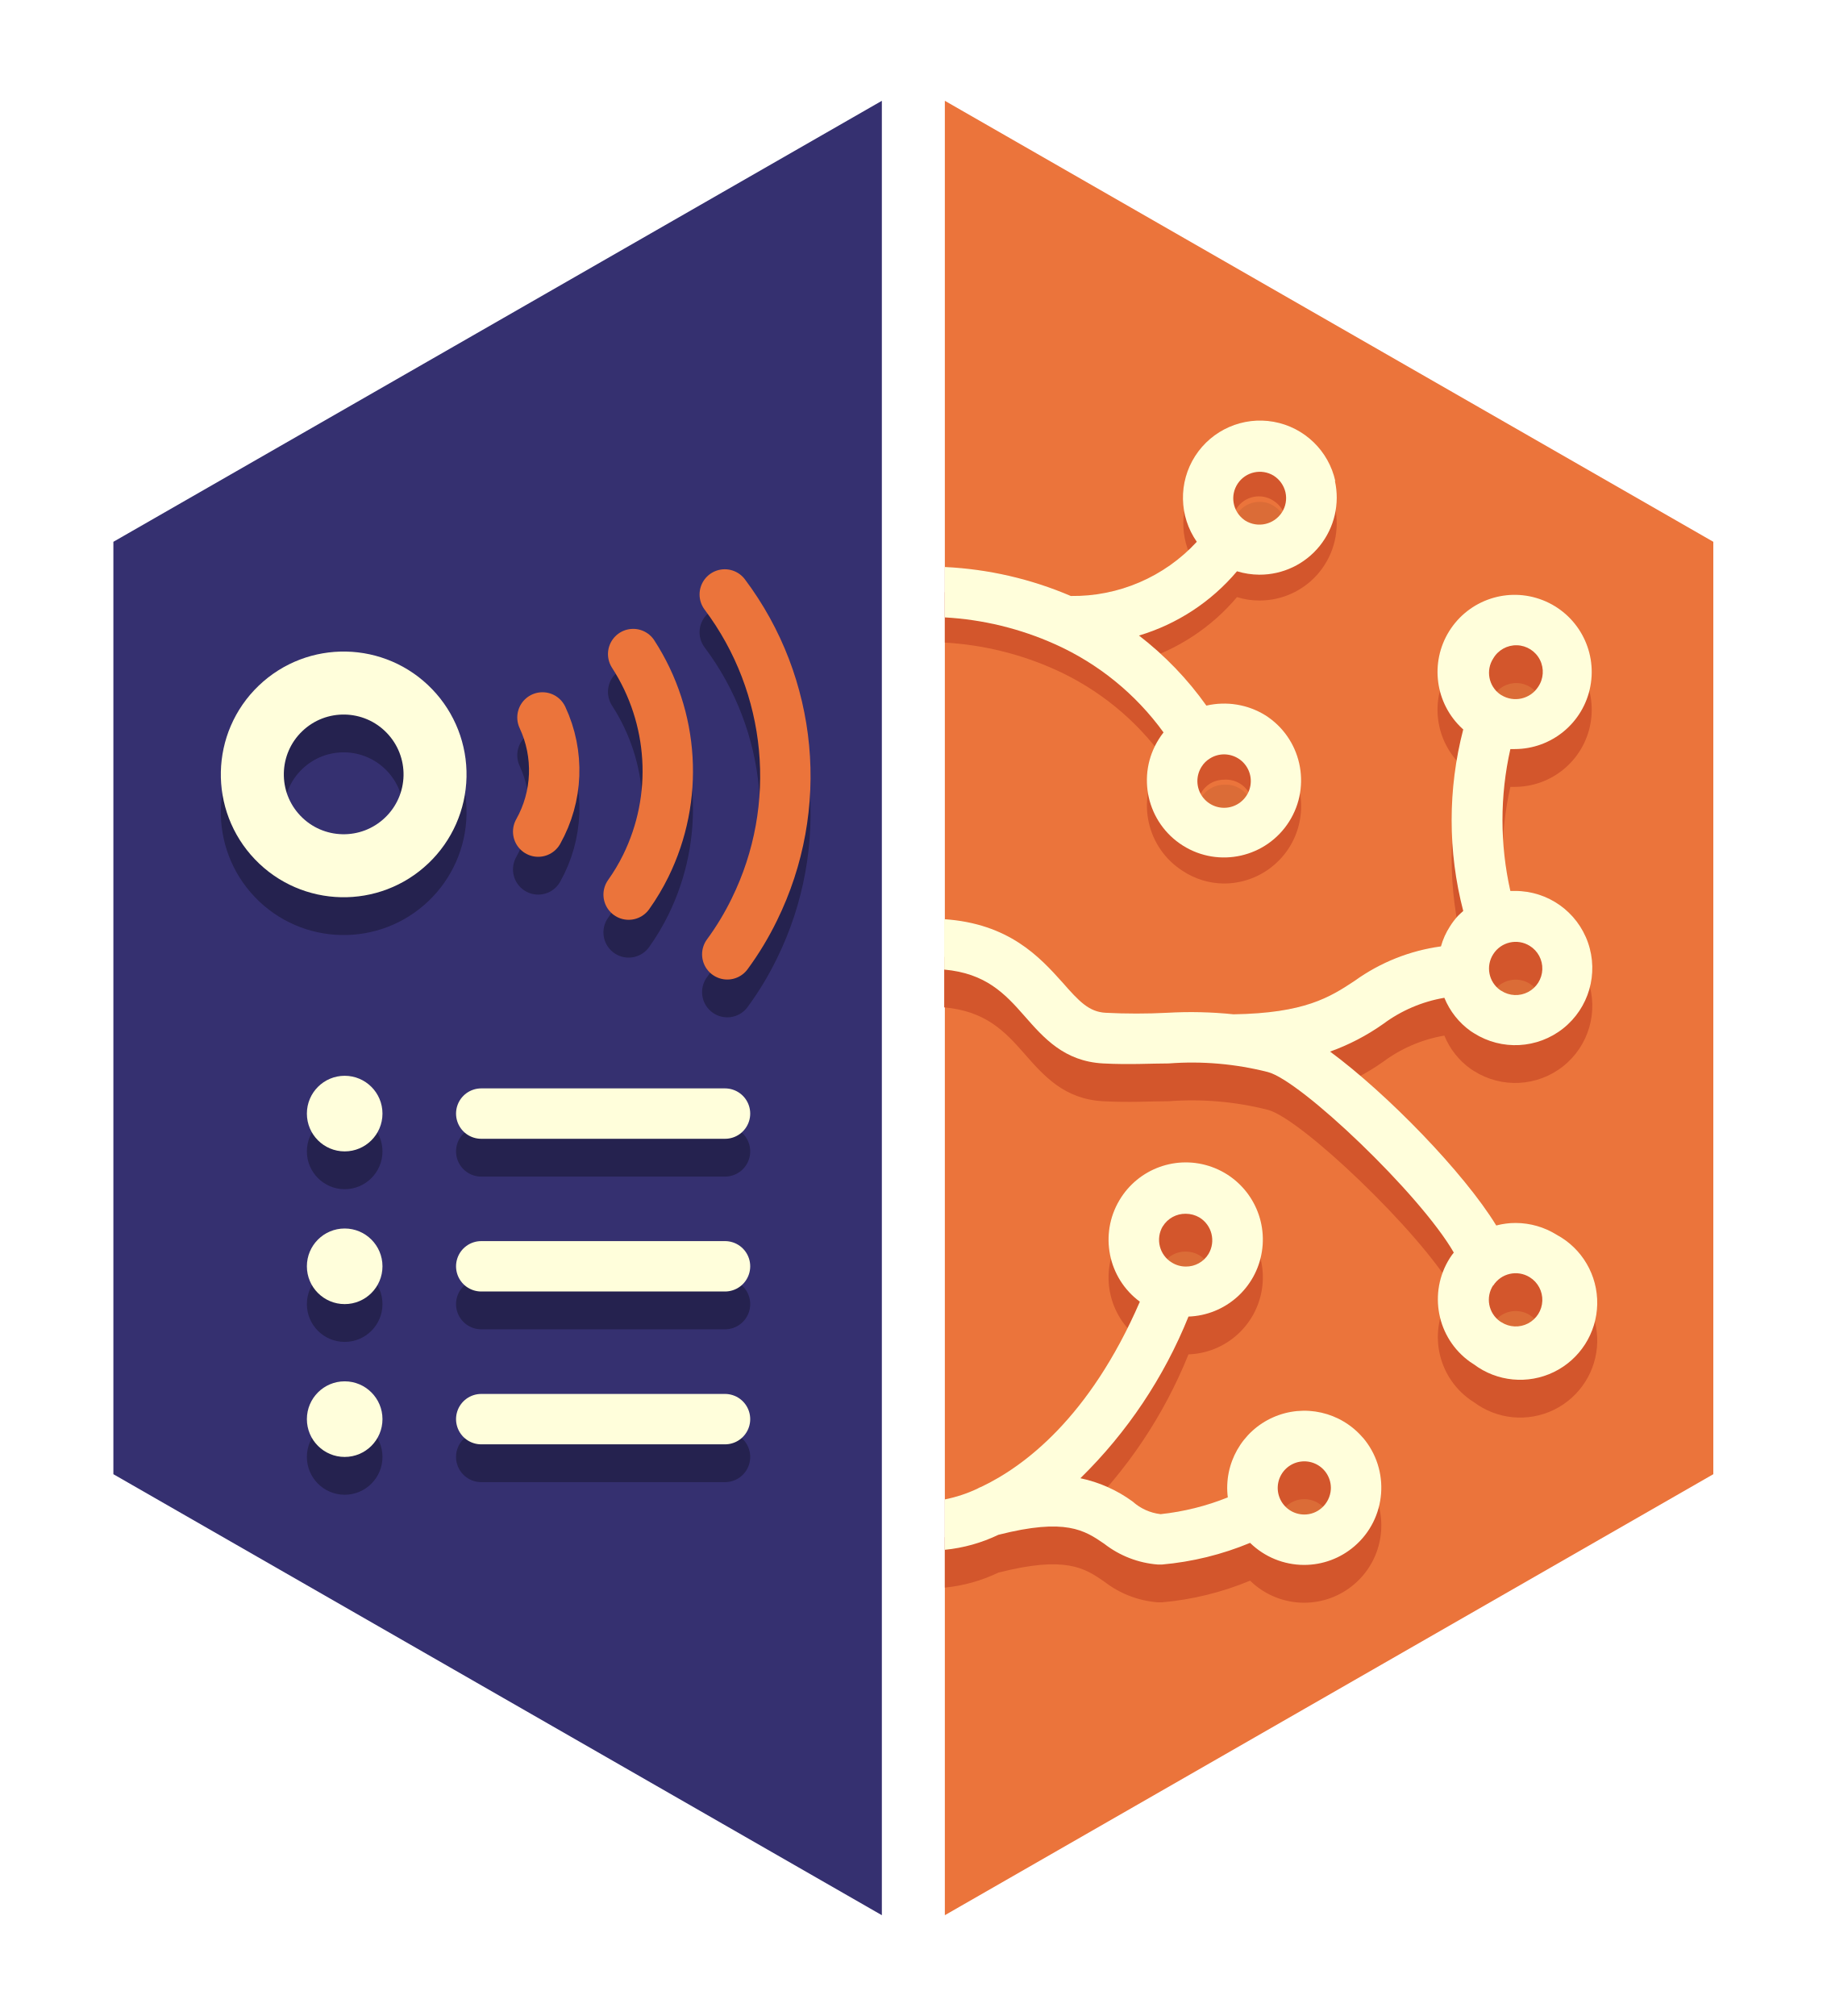
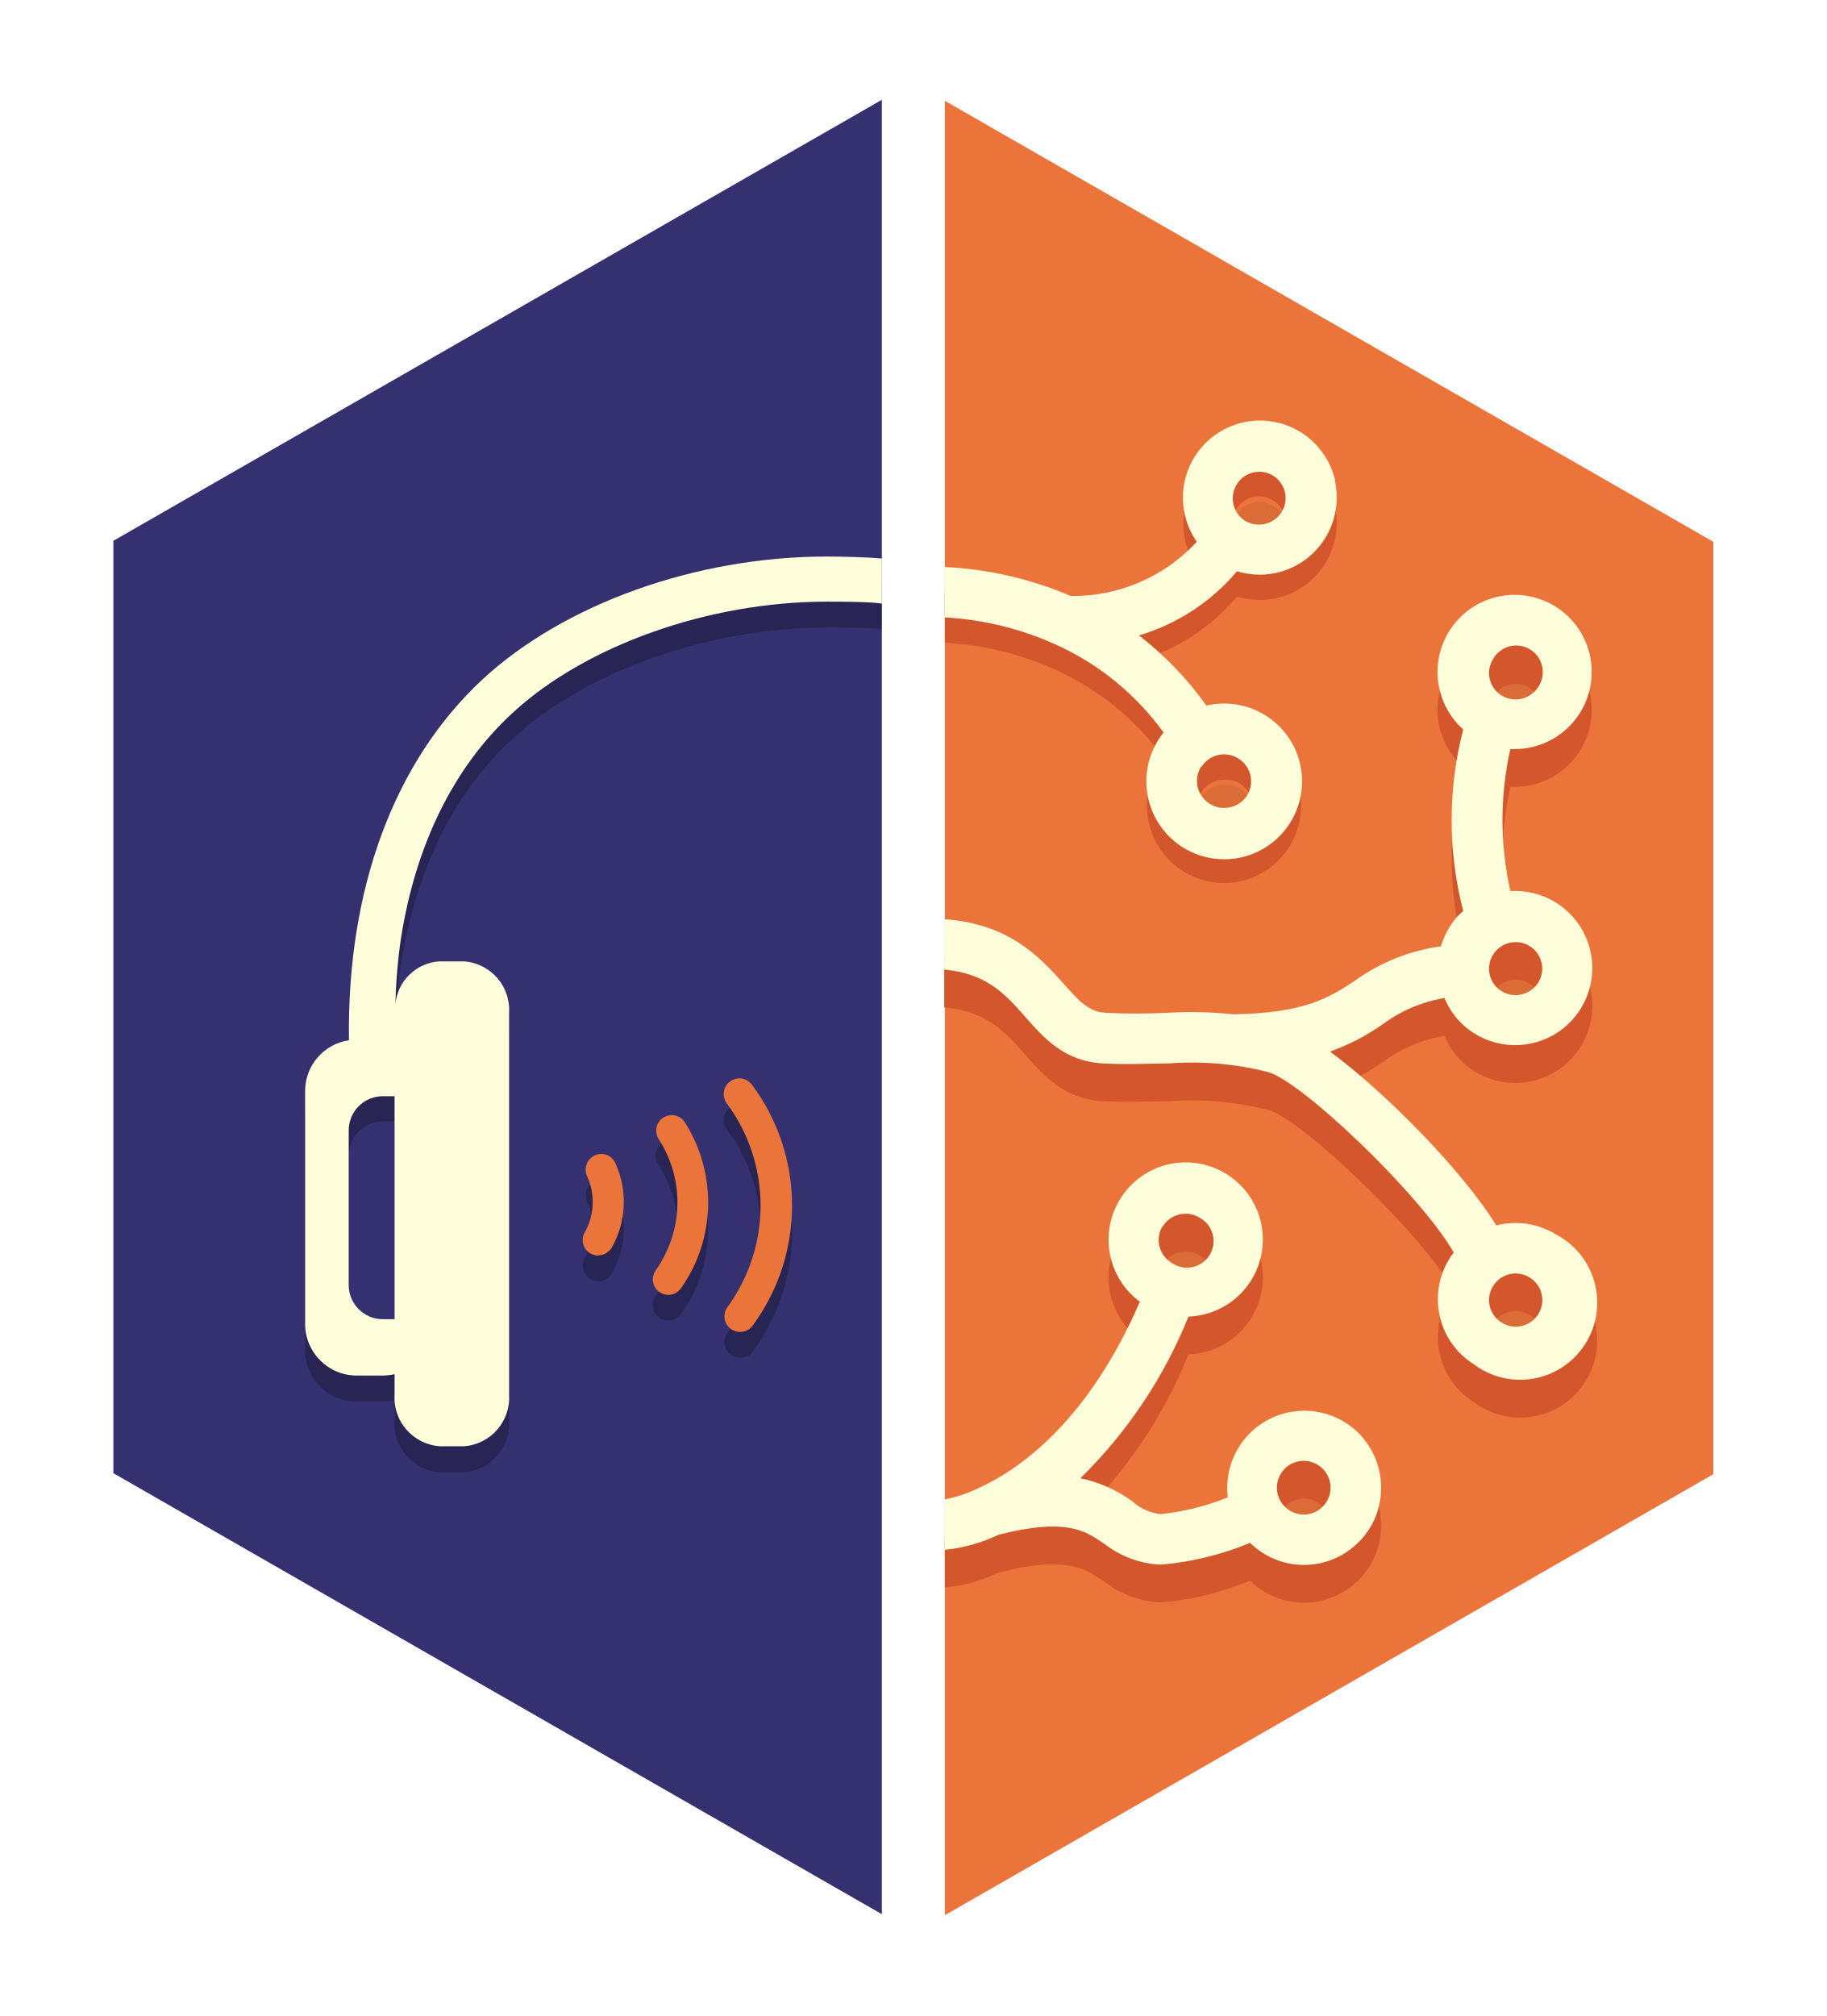
<svg xmlns="http://www.w3.org/2000/svg" viewBox="0 0 145 160">
  <defs>
-     <style>.cls-1{isolation:isolate;}.cls-2{fill:#eb743b;}.cls-3{fill:#353070;}.cls-4,.cls-7{mix-blend-mode:multiply;}.cls-4{opacity:0.07;}.cls-5{fill:#d3562c;}.cls-6{fill:#fffedb;}.cls-7{opacity:0.3;}.cls-10,.cls-11,.cls-12,.cls-8,.cls-9{fill:none;stroke-linecap:round;}.cls-8,.cls-9{stroke:#000;}.cls-10,.cls-8{stroke-width:5px;}.cls-11,.cls-12,.cls-9{stroke-width:4px;}.cls-10,.cls-11{stroke:#fffedb;}.cls-12{stroke:#eb743b;}</style>
+     <style>.cls-1{fill:none;}.cls-2{isolation:isolate;}.cls-3{fill:#eb743b;}.cls-4{fill:#353070;}.cls-5,.cls-9{mix-blend-mode:multiply;}.cls-5{opacity:0.07;}.cls-6{clip-path:url(#clip-path);}.cls-7{fill:#d3562c;}.cls-8{fill:#fffedb;}.cls-9{opacity:0.25;}</style>
+     <clipPath id="clip-path">
+       <rect class="cls-1" x="75" y="33.42" width="51.43" height="90.79" />
+     </clipPath>
  </defs>
-   <g class="cls-1">
+   <g class="cls-2">
    <g id="Layer_1" data-name="Layer 1">
-       <polygon class="cls-2" points="75 8 75 152 136 117 136 43 75 8" />
-       <polygon class="cls-3" points="70 8 9 43 9 117 70 152 70 8" />
-       <g class="cls-4">
-         <path d="M92.3,99.73a2.12,2.12,0,0,1,1.82-1,2.17,2.17,0,0,1,1.08.3,2.12,2.12,0,0,1,.73,2.9,2.11,2.11,0,0,1-2.9.73,2.12,2.12,0,0,1-.73-2.9Zm12.6,22.37a2.06,2.06,0,0,1-1.37.5,2.1,2.1,0,0,1-1.61-.73,2.11,2.11,0,1,1,3.21-2.75,2.11,2.11,0,0,1,.51,1.54A2.14,2.14,0,0,1,104.9,122.1Z" />
-         <path d="M84,53.61l.21,0Z" />
-         <path d="M95.38,63.26a2,2,0,0,1,.67-.66,2.11,2.11,0,0,1,1.12-.32,2.12,2.12,0,1,1,0,4.23,2.12,2.12,0,0,1-1.78-3.25Zm6.38-20.19a2.14,2.14,0,0,1-2.91.65l-.1-.06A2.11,2.11,0,0,1,100,39.83a2,2,0,0,1,1.12.33,2.1,2.1,0,0,1,.66,2.91Z" />
-         <path d="M118.53,54.67a2.11,2.11,0,0,1,2.9-.66,2.11,2.11,0,1,1-2.25,3.57l-.1-.06A2.1,2.1,0,0,1,118.53,54.67Zm0,23.46a2.09,2.09,0,0,1,1.78-1,2,2,0,0,1,1.12.33,2.07,2.07,0,0,1,.94,1.33,2.1,2.1,0,0,1-.28,1.58,2.14,2.14,0,0,1-2.91.65l-.1-.06A2.1,2.1,0,0,1,118.53,78.13Zm0,26.3a2.11,2.11,0,1,1,3.56,2.26,2.15,2.15,0,0,1-2.91.66l-.1-.07A2.1,2.1,0,0,1,118.53,104.43Z" />
-         <path d="M108.18,114.1a6.12,6.12,0,0,0-10.72,4.74,20,20,0,0,1-5.33,1.33,4,4,0,0,1-2.22-1,10.78,10.78,0,0,0-4.15-1.85,37.66,37.66,0,0,0,8.58-12.83,6.12,6.12,0,1,0-5.48-9.24,6.12,6.12,0,0,0,1.62,8.06c-4,9.22-9.21,13.08-12.56,14.68a2,2,0,0,0-.36.17A11.22,11.22,0,0,1,75,119v4a12.69,12.69,0,0,0,4.25-1.19c5.34-1.36,6.84-.36,8.4.71a7.93,7.93,0,0,0,4.27,1.65h.31a23.69,23.69,0,0,0,7-1.72,6.14,6.14,0,0,0,4.28,1.75h0a6.11,6.11,0,0,0,4-1.48,6.13,6.13,0,0,0,.67-8.63ZM92.3,97.33a2.1,2.1,0,0,1,1.82-1,2.16,2.16,0,0,1,1.08.29,2.12,2.12,0,0,1,.73,2.9,2.08,2.08,0,0,1-1.81,1,2.12,2.12,0,0,1-1.09-.31,2.11,2.11,0,0,1-.73-2.89Zm12.6,22.36a2.07,2.07,0,0,1-1.37.51,2.11,2.11,0,1,1,2.11-2A2.14,2.14,0,0,1,104.9,119.69Z" />
-         <path d="M84,51.21l.21,0Z" />
-         <path d="M106,38.2A6.12,6.12,0,1,0,95,43a13.36,13.36,0,0,1-10,4.3A28.93,28.93,0,0,0,75,45v4a24.75,24.75,0,0,1,8.75,2.13h0a21.46,21.46,0,0,1,8.61,7,5.22,5.22,0,0,0-.38.54,6.12,6.12,0,1,0,8.45-1.91,6.24,6.24,0,0,0-4.67-.76,26,26,0,0,0-5.35-5.56,16.29,16.29,0,0,0,7.78-5.1,6.28,6.28,0,0,0,1.77.27,6.12,6.12,0,0,0,6-7.46ZM95.38,60.85a2,2,0,0,1,.67-.66,2.11,2.11,0,0,1,1.12-.32,2.16,2.16,0,0,1,1.13.33,2.12,2.12,0,1,1-2.92.65Zm6.38-20.19a2.13,2.13,0,0,1-2.91.66l-.1-.07a2.11,2.11,0,0,1,2.35-3.5,2.14,2.14,0,0,1,.94,1.33A2.09,2.09,0,0,1,101.76,40.66Z" />
-         <path d="M114.65,79.19a6.05,6.05,0,0,0,2.1,2.65L117,82a6.12,6.12,0,1,0,3.27-11.29h-.38a25.63,25.63,0,0,1,0-11.26l.34,0a6.12,6.12,0,1,0-4.15-1.62s0,0,.07.06a28.59,28.59,0,0,0,0,14.41c-.15.14-.3.26-.43.4a5.67,5.67,0,0,0-.63.83,5.73,5.73,0,0,0-.71,1.58,15.22,15.22,0,0,0-6.83,2.72c-2,1.33-4,2.58-9.63,2.67a32.82,32.82,0,0,0-5.29-.12,48.41,48.41,0,0,1-4.85,0c-1.34-.07-2.11-.89-3.46-2.43-1.8-2-4.22-4.65-9.37-5v4c3.29.3,4.8,1.89,6.36,3.67s3.17,3.61,6.25,3.78c2.12.11,3.76,0,5.21,0a24.43,24.43,0,0,1,7.86.68c2.6.65,12.09,9.68,14.77,14.33a4.25,4.25,0,0,0-.31.43,6.1,6.1,0,0,0,1.61,8.25l.29.19A6.12,6.12,0,1,0,123.57,98a6.18,6.18,0,0,0-3.26-.94,6,6,0,0,0-1.54.2c-2.56-4.19-8.66-10.46-13.19-13.8a17.66,17.66,0,0,0,4.21-2.19A11.33,11.33,0,0,1,114.65,79.19Zm3.88-26.93a2.11,2.11,0,1,1,3.56,2.26,2.14,2.14,0,0,1-2.91.65l-.1-.06A2.1,2.1,0,0,1,118.53,52.26Zm0,23.47a2.11,2.11,0,0,1,2.9-.66,2.11,2.11,0,1,1-2.25,3.57l-.1-.06A2.1,2.1,0,0,1,118.53,75.73Zm0,26.3a2.11,2.11,0,0,1,2.9-.66,2.11,2.11,0,1,1-2.25,3.57l-.1-.06A2.1,2.1,0,0,1,118.53,102Z" />
+       <polygon class="cls-3" points="75 8 75 152 136 117 136 43 75 8" />
+       <polygon class="cls-4" points="70 7.92 9 42.92 9 116.92 70 151.92 70 7.92" />
+       <g class="cls-5">
+         <g class="cls-6">
+           <path d="M92.3,99.73a2.12,2.12,0,0,1,1.82-1,2.17,2.17,0,0,1,1.08.3,2.12,2.12,0,0,1,.73,2.9,2.09,2.09,0,0,1-1.81,1,2.21,2.21,0,0,1-1.09-.3,2.12,2.12,0,0,1-.73-2.9m12.6,22.36a2,2,0,0,1-1.37.51,2.1,2.1,0,0,1-1.61-.73,2.11,2.11,0,1,1,3.21-2.75,2.1,2.1,0,0,1,.51,1.53,2.06,2.06,0,0,1-.74,1.44" />
+           <path d="M84,53.61l.21,0-.21,0" />
+           <path d="M95.38,63.26a2,2,0,0,1,.67-.66,2.11,2.11,0,0,1,1.12-.32,2.12,2.12,0,1,1,0,4.23,2.12,2.12,0,0,1-1.78-3.25m6.38-20.19a2.14,2.14,0,0,1-2.91.65l-.1-.06A2.11,2.11,0,0,1,100,39.83a2,2,0,0,1,1.12.33,2.1,2.1,0,0,1,.66,2.91" />
+           <path d="M118.53,54.67a2.11,2.11,0,0,1,2.9-.66,2.11,2.11,0,1,1-2.25,3.57l-.09-.06a2.1,2.1,0,0,1-.56-2.85m0,23.46a2.09,2.09,0,0,1,1.78-1,2,2,0,0,1,1.12.33,2.07,2.07,0,0,1,.94,1.33,2.1,2.1,0,0,1-.28,1.58,2.14,2.14,0,0,1-2.91.65l-.09-.06a2.1,2.1,0,0,1-.56-2.85m0,26.3a2.11,2.11,0,1,1,3.56,2.26,2.15,2.15,0,0,1-2.91.66l-.09-.07a2.09,2.09,0,0,1-.56-2.85" />
+           <path d="M108.18,114.1a6.12,6.12,0,0,0-10.72,4.74,20,20,0,0,1-5.33,1.33,4,4,0,0,1-2.22-1,10.78,10.78,0,0,0-4.15-1.85,37.66,37.66,0,0,0,8.58-12.83,6.12,6.12,0,1,0-5.48-9.24,6.12,6.12,0,0,0,1.62,8.06c-4,9.22-9.21,13.08-12.56,14.68a2,2,0,0,0-.36.17A11.22,11.22,0,0,1,75,119v4a12.69,12.69,0,0,0,4.25-1.19c5.34-1.36,6.84-.36,8.4.71a7.93,7.93,0,0,0,4.27,1.65h.31a23.61,23.61,0,0,0,7-1.72,6.1,6.1,0,0,0,8.26.27,6,6,0,0,0,2.12-4.17,6.08,6.08,0,0,0-1.45-4.46M92.3,97.33a2.1,2.1,0,0,1,1.82-1,2.07,2.07,0,0,1,1.08.3A2.11,2.11,0,1,1,93,100.22a2.11,2.11,0,0,1-.73-2.89m12.6,22.36a2.07,2.07,0,0,1-1.37.51,2.13,2.13,0,1,1,1.37-.51" />
+           <path d="M84,51.21l.21,0-.21,0" />
+           <path d="M106,38.21A6.12,6.12,0,1,0,95,43a13.36,13.36,0,0,1-10,4.3A28.93,28.93,0,0,0,75,45v4a24.75,24.75,0,0,1,8.75,2.13h0a21.46,21.46,0,0,1,8.61,7c-.13.17-.26.35-.38.54a6.18,6.18,0,1,0,3.78-2.67,26.23,26.23,0,0,0-5.35-5.57,16.24,16.24,0,0,0,7.78-5.09,6.28,6.28,0,0,0,1.77.27,6.12,6.12,0,0,0,6-7.45M95.38,60.85a2,2,0,0,1,.67-.66,2.11,2.11,0,0,1,1.12-.32,2.16,2.16,0,0,1,1.13.33A2.13,2.13,0,0,1,99,63.12a2.15,2.15,0,0,1-1.8,1A2,2,0,0,1,96,63.77a2.12,2.12,0,0,1-.66-2.92m6.38-20.19a2.13,2.13,0,0,1-2.91.66l-.1-.07a2.11,2.11,0,0,1,2.35-3.5,2.14,2.14,0,0,1,.94,1.33,2.09,2.09,0,0,1-.28,1.58" />
+           <path d="M114.65,79.19a6,6,0,0,0,2.11,2.65L117,82a6.12,6.12,0,1,0,3.27-11.29h-.38a25.63,25.63,0,0,1,0-11.26l.34,0a6.12,6.12,0,1,0-4.15-1.62s0,0,.07.06a28.59,28.59,0,0,0,0,14.41,5.49,5.49,0,0,0-.43.4,5.67,5.67,0,0,0-.63.83,6.13,6.13,0,0,0-.71,1.57,15.33,15.33,0,0,0-6.83,2.73c-2,1.33-4,2.58-9.63,2.67a32.82,32.82,0,0,0-5.29-.12,48.41,48.41,0,0,1-4.85,0c-1.34-.07-2.11-.89-3.46-2.43-1.8-2-4.22-4.64-9.37-5v4c3.3.3,4.8,1.89,6.36,3.67s3.17,3.61,6.25,3.78c2.12.11,3.76,0,5.21,0a24.43,24.43,0,0,1,7.86.68c2.6.65,12.09,9.68,14.77,14.33a4.25,4.25,0,0,0-.31.43,6.09,6.09,0,0,0,1.62,8.25l.28.19A6.12,6.12,0,1,0,123.57,98a6.18,6.18,0,0,0-3.26-.94,6.49,6.49,0,0,0-1.54.19c-2.56-4.18-8.66-10.45-13.19-13.79a17.66,17.66,0,0,0,4.21-2.19,11.33,11.33,0,0,1,4.86-2.06m3.88-26.93a2.11,2.11,0,1,1,3.56,2.26,2.13,2.13,0,0,1-2.91.65l-.09-.06a2.1,2.1,0,0,1-.56-2.85m0,23.47a2.11,2.11,0,0,1,2.9-.66,2.13,2.13,0,0,1,.94,1.33,2.09,2.09,0,0,1-.28,1.58,2.13,2.13,0,0,1-2.91.66l-.09-.06a2.1,2.1,0,0,1-.56-2.85m0,26.3a2.11,2.11,0,0,1,2.9-.66,2.11,2.11,0,1,1-2.25,3.57l-.09-.06a2.1,2.1,0,0,1-.56-2.85" />
+         </g>
      </g>
-       <path class="cls-5" d="M108.18,117.1a6.12,6.12,0,0,0-10.72,4.74,20,20,0,0,1-5.33,1.33,4,4,0,0,1-2.22-1,10.78,10.78,0,0,0-4.15-1.85,37.66,37.66,0,0,0,8.58-12.83,6.12,6.12,0,1,0-5.48-9.24,6.12,6.12,0,0,0,1.62,8.06c-4,9.22-9.21,13.08-12.56,14.68a2,2,0,0,0-.36.17A11.22,11.22,0,0,1,75,122v4a12.69,12.69,0,0,0,4.25-1.19c5.34-1.36,6.84-.36,8.4.71a7.93,7.93,0,0,0,4.27,1.65h.31a23.69,23.69,0,0,0,7-1.72,6.14,6.14,0,0,0,4.28,1.75h0a6.11,6.11,0,0,0,4-1.48,6.13,6.13,0,0,0,.67-8.63ZM92.3,100.33a2.1,2.1,0,0,1,1.82-1,2.16,2.16,0,0,1,1.08.29,2.12,2.12,0,0,1,.73,2.9,2.08,2.08,0,0,1-1.81,1,2.12,2.12,0,0,1-1.09-.31,2.11,2.11,0,0,1-.73-2.89Zm12.6,22.36a2.07,2.07,0,0,1-1.37.51,2.11,2.11,0,1,1,2.11-2A2.14,2.14,0,0,1,104.9,122.69Z" />
-       <path d="M84,53.61l.21,0Z" />
-       <path class="cls-5" d="M106,40.21a6.12,6.12,0,0,0-2.71-3.85,6.18,6.18,0,0,0-3.26-.94A6.12,6.12,0,0,0,95,45a13.38,13.38,0,0,1-10,4.29A29.39,29.39,0,0,0,75,47v4a24.79,24.79,0,0,1,8.75,2.14h0a21.54,21.54,0,0,1,8.61,7,5.22,5.22,0,0,0-.38.54,6.14,6.14,0,0,0,1.9,8.44,6,6,0,0,0,3.27,1,6.13,6.13,0,0,0,3.28-11.31,6.23,6.23,0,0,0-4.67-.75,25.77,25.77,0,0,0-5.35-5.57,16.29,16.29,0,0,0,7.78-5.1,5.94,5.94,0,0,0,1.77.27,6.12,6.12,0,0,0,6-7.45ZM95.38,62.86a2.14,2.14,0,0,1,.67-.67,2.2,2.2,0,0,1,1.12-.31,2.12,2.12,0,1,1,0,4.23,2.12,2.12,0,0,1-1.78-3.25Zm6.38-20.19a2.14,2.14,0,0,1-2.91.65l-.1-.06a2.11,2.11,0,0,1,2.35-3.51,2.16,2.16,0,0,1,.94,1.33A2.12,2.12,0,0,1,101.76,42.67Z" />
-       <path class="cls-5" d="M114.65,82.19a6.05,6.05,0,0,0,2.1,2.65L117,85a6.12,6.12,0,1,0,3.27-11.29h-.38a25.63,25.63,0,0,1,0-11.26l.34,0a6.12,6.12,0,1,0-4.15-1.62s0,0,.07.06a28.59,28.59,0,0,0,0,14.41c-.15.14-.3.26-.43.4a5.67,5.67,0,0,0-.63.83,5.73,5.73,0,0,0-.71,1.58,15.22,15.22,0,0,0-6.83,2.72c-2,1.33-4,2.58-9.63,2.67a32.82,32.82,0,0,0-5.29-.12,48.41,48.41,0,0,1-4.85,0c-1.34-.07-2.11-.89-3.46-2.43-1.8-2-4.22-4.65-9.37-5v4c3.29.3,4.8,1.89,6.36,3.67s3.17,3.61,6.25,3.78c2.12.11,3.76,0,5.21,0a24.43,24.43,0,0,1,7.86.68c2.6.65,12.09,9.68,14.77,14.33a4.25,4.25,0,0,0-.31.43,6.1,6.1,0,0,0,1.61,8.25l.29.19A6.12,6.12,0,1,0,123.57,101a6.18,6.18,0,0,0-3.26-.94,6,6,0,0,0-1.54.2c-2.56-4.19-8.66-10.46-13.19-13.8a17.66,17.66,0,0,0,4.21-2.19A11.33,11.33,0,0,1,114.65,82.19Zm3.88-26.93a2.11,2.11,0,1,1,3.56,2.26,2.14,2.14,0,0,1-2.91.65l-.1-.06A2.1,2.1,0,0,1,118.53,55.26Zm0,23.47a2.11,2.11,0,0,1,2.9-.66,2.11,2.11,0,1,1-2.25,3.57l-.1-.06A2.1,2.1,0,0,1,118.53,78.73Zm0,26.3a2.11,2.11,0,0,1,2.9-.66,2.11,2.11,0,1,1-2.25,3.57l-.1-.06A2.1,2.1,0,0,1,118.53,105Z" />
-       <path class="cls-6" d="M108.18,114.1a6.12,6.12,0,0,0-10.72,4.74,20,20,0,0,1-5.33,1.33,4,4,0,0,1-2.22-1,10.78,10.78,0,0,0-4.15-1.85,37.66,37.66,0,0,0,8.58-12.83,6.12,6.12,0,1,0-5.48-9.24,6.12,6.12,0,0,0,1.62,8.06c-4,9.22-9.21,13.08-12.56,14.68a2,2,0,0,0-.36.17A11.22,11.22,0,0,1,75,119v4a12.69,12.69,0,0,0,4.25-1.19c5.34-1.36,6.84-.36,8.4.71a7.93,7.93,0,0,0,4.27,1.65h.31a23.69,23.69,0,0,0,7-1.72,6.14,6.14,0,0,0,4.28,1.75h0a6.11,6.11,0,0,0,4-1.48,6.13,6.13,0,0,0,.67-8.63ZM92.3,97.33a2.1,2.1,0,0,1,1.82-1,2.16,2.16,0,0,1,1.08.29,2.12,2.12,0,0,1,.73,2.9,2.08,2.08,0,0,1-1.81,1,2.12,2.12,0,0,1-1.09-.31,2.11,2.11,0,0,1-.73-2.89Zm12.6,22.36a2.07,2.07,0,0,1-1.37.51,2.11,2.11,0,1,1,2.11-2A2.14,2.14,0,0,1,104.9,119.69Z" />
-       <path class="cls-6" d="M84,51.21l.21,0Z" />
-       <path class="cls-6" d="M106,38.2A6.12,6.12,0,1,0,95,43a13.36,13.36,0,0,1-10,4.3A28.93,28.93,0,0,0,75,45v4a24.75,24.75,0,0,1,8.75,2.13h0a21.46,21.46,0,0,1,8.61,7,5.22,5.22,0,0,0-.38.54,6.12,6.12,0,1,0,8.45-1.91,6.24,6.24,0,0,0-4.67-.76,26,26,0,0,0-5.35-5.56,16.29,16.29,0,0,0,7.78-5.1,6.28,6.28,0,0,0,1.77.27,6.12,6.12,0,0,0,6-7.46ZM95.38,60.85a2,2,0,0,1,.67-.66,2.11,2.11,0,0,1,1.12-.32,2.16,2.16,0,0,1,1.13.33,2.12,2.12,0,1,1-2.92.65Zm6.38-20.19a2.13,2.13,0,0,1-2.91.66l-.1-.07a2.11,2.11,0,0,1,2.35-3.5,2.14,2.14,0,0,1,.94,1.33A2.09,2.09,0,0,1,101.76,40.66Z" />
-       <path class="cls-6" d="M114.65,79.19a6.05,6.05,0,0,0,2.1,2.65L117,82a6.12,6.12,0,1,0,3.27-11.29h-.38a25.63,25.63,0,0,1,0-11.26l.34,0a6.12,6.12,0,1,0-4.15-1.62s0,0,.07.06a28.59,28.59,0,0,0,0,14.41c-.15.14-.3.26-.43.4a5.67,5.67,0,0,0-.63.83,5.73,5.73,0,0,0-.71,1.58,15.22,15.22,0,0,0-6.83,2.72c-2,1.33-4,2.58-9.63,2.67a32.82,32.82,0,0,0-5.29-.12,48.41,48.41,0,0,1-4.85,0c-1.34-.07-2.11-.89-3.46-2.43-1.8-2-4.22-4.65-9.37-5v4c3.29.3,4.8,1.89,6.36,3.67s3.17,3.61,6.25,3.78c2.12.11,3.76,0,5.21,0a24.43,24.43,0,0,1,7.86.68c2.6.65,12.09,9.68,14.77,14.33a4.25,4.25,0,0,0-.31.43,6.1,6.1,0,0,0,1.61,8.25l.29.19A6.12,6.12,0,1,0,123.57,98a6.18,6.18,0,0,0-3.26-.94,6,6,0,0,0-1.54.2c-2.56-4.19-8.66-10.46-13.19-13.8a17.66,17.66,0,0,0,4.21-2.19A11.33,11.33,0,0,1,114.65,79.19Zm3.88-26.93a2.11,2.11,0,1,1,3.56,2.26,2.14,2.14,0,0,1-2.91.65l-.1-.06A2.1,2.1,0,0,1,118.53,52.26Zm0,23.47a2.11,2.11,0,0,1,2.9-.66,2.11,2.11,0,1,1-2.25,3.57l-.1-.06A2.1,2.1,0,0,1,118.53,75.73Zm0,26.3a2.11,2.11,0,0,1,2.9-.66,2.11,2.11,0,1,1-2.25,3.57l-.1-.06A2.1,2.1,0,0,1,118.53,102Z" />
-       <g class="cls-7">
-         <path class="cls-8" d="M32.29,69.7a7.25,7.25,0,1,1,.22-10.26A7.24,7.24,0,0,1,32.29,69.7Z" />
-         <line class="cls-9" x1="57.55" y1="103.5" x2="38.2" y2="103.5" />
-         <line class="cls-9" x1="57.55" y1="115.63" x2="38.2" y2="115.63" />
-         <circle cx="27.36" cy="103.5" r="3" />
-         <circle cx="27.36" cy="115.63" r="3" />
-         <line class="cls-9" x1="57.55" y1="91.38" x2="38.2" y2="91.38" />
-         <circle cx="27.36" cy="91.38" r="3" />
-         <path class="cls-9" d="M50.26,54.91a17.07,17.07,0,0,1,1,16.81A16.37,16.37,0,0,1,49.9,74" />
-         <path class="cls-9" d="M57.53,50.18a24,24,0,0,1,2.35,25,23.06,23.06,0,0,1-2.15,3.56" />
-         <path class="cls-9" d="M42.72,69a9.92,9.92,0,0,0,.34-9.06" />
+       <path class="cls-7" d="M108.18,117.1a6.12,6.12,0,0,0-10.72,4.74,20,20,0,0,1-5.33,1.33,4,4,0,0,1-2.22-1,10.78,10.78,0,0,0-4.15-1.85,37.66,37.66,0,0,0,8.58-12.83,6.12,6.12,0,1,0-5.48-9.24,6.12,6.12,0,0,0,1.62,8.06c-4,9.22-9.21,13.08-12.56,14.68a2,2,0,0,0-.36.17A11.22,11.22,0,0,1,75,122v4a12.69,12.69,0,0,0,4.25-1.19c5.34-1.36,6.84-.36,8.4.71a7.93,7.93,0,0,0,4.27,1.65h.31a23.61,23.61,0,0,0,7-1.72,6.1,6.1,0,0,0,8.26.27,6,6,0,0,0,2.12-4.17,6.08,6.08,0,0,0-1.45-4.46M92.3,100.33a2.1,2.1,0,0,1,1.82-1,2.07,2.07,0,0,1,1.08.3A2.11,2.11,0,1,1,93,103.22a2.11,2.11,0,0,1-.73-2.89m12.6,22.36a2.07,2.07,0,0,1-1.37.51,2.13,2.13,0,1,1,1.37-.51" />
+       <path d="M84,53.61l.21,0-.21,0" />
+       <path class="cls-7" d="M106,40.21a6.12,6.12,0,0,0-2.71-3.85,6.18,6.18,0,0,0-3.26-.94A6.12,6.12,0,0,0,95,45a13.38,13.38,0,0,1-10,4.29A29.12,29.12,0,0,0,75,47v4a24.79,24.79,0,0,1,8.75,2.14h0a21.54,21.54,0,0,1,8.61,7c-.13.17-.26.35-.38.54a6.14,6.14,0,0,0,1.9,8.44,6.1,6.1,0,0,0,8.45-1.9,6.13,6.13,0,0,0-1.9-8.45,6.23,6.23,0,0,0-4.67-.75,25.77,25.77,0,0,0-5.35-5.57,16.34,16.34,0,0,0,7.78-5.1,6.28,6.28,0,0,0,1.77.27,6.12,6.12,0,0,0,6-7.45M95.38,62.86a2,2,0,0,1,.67-.67,2.2,2.2,0,0,1,1.12-.31,2.12,2.12,0,1,1,0,4.23,2.12,2.12,0,0,1-1.78-3.25m6.38-20.19a2.14,2.14,0,0,1-2.91.65l-.1-.06a2.11,2.11,0,0,1,2.35-3.51,2.16,2.16,0,0,1,.94,1.34,2.1,2.1,0,0,1-.28,1.58" />
+       <path class="cls-7" d="M114.65,82.19a6,6,0,0,0,2.11,2.65L117,85a6.12,6.12,0,1,0,3.27-11.29h-.38a25.63,25.63,0,0,1,0-11.26l.34,0a6.12,6.12,0,1,0-4.15-1.62s0,0,.07.06a28.59,28.59,0,0,0,0,14.41c-.15.14-.3.26-.43.4a5.67,5.67,0,0,0-.63.83,6.13,6.13,0,0,0-.71,1.57,15.33,15.33,0,0,0-6.83,2.73c-2,1.33-4,2.58-9.63,2.67a32.82,32.82,0,0,0-5.29-.12,48.41,48.41,0,0,1-4.85,0c-1.34-.07-2.11-.89-3.46-2.43-1.8-2-4.22-4.64-9.37-5v4c3.3.3,4.8,1.89,6.36,3.67s3.17,3.61,6.25,3.78c2.12.11,3.76,0,5.21,0a24.43,24.43,0,0,1,7.86.68c2.6.65,12.09,9.68,14.77,14.33a4.25,4.25,0,0,0-.31.43,6.09,6.09,0,0,0,1.62,8.25l.28.19A6.12,6.12,0,1,0,123.57,101a6.18,6.18,0,0,0-3.26-.94,6.49,6.49,0,0,0-1.54.19c-2.56-4.18-8.66-10.45-13.19-13.79a17.66,17.66,0,0,0,4.21-2.19,11.33,11.33,0,0,1,4.86-2.06m3.88-26.93a2.09,2.09,0,0,1,1.78-1,2,2,0,0,1,1.12.33,2.07,2.07,0,0,1,.94,1.33,2.1,2.1,0,0,1-.28,1.58,2.13,2.13,0,0,1-2.91.65l-.09-.06a2.09,2.09,0,0,1-.56-2.85m0,23.47a2.11,2.11,0,0,1,2.9-.66,2.13,2.13,0,0,1,.94,1.33,2.09,2.09,0,0,1-.28,1.58,2.13,2.13,0,0,1-2.91.66l-.09-.06a2.1,2.1,0,0,1-.56-2.85m0,26.3a2.11,2.11,0,0,1,2.9-.66,2.11,2.11,0,1,1-2.25,3.57l-.09-.06a2.1,2.1,0,0,1-.56-2.85" />
+       <path class="cls-8" d="M108.18,114.1a6.12,6.12,0,0,0-10.72,4.74,20,20,0,0,1-5.33,1.33,4,4,0,0,1-2.22-1,10.78,10.78,0,0,0-4.15-1.85,37.66,37.66,0,0,0,8.58-12.83,6.12,6.12,0,1,0-5.48-9.24,6.12,6.12,0,0,0,1.62,8.06c-4,9.22-9.21,13.08-12.56,14.68a2,2,0,0,0-.36.17A11.22,11.22,0,0,1,75,119v4a12.69,12.69,0,0,0,4.25-1.19c5.34-1.36,6.84-.36,8.4.71a7.93,7.93,0,0,0,4.27,1.65h.31a23.61,23.61,0,0,0,7-1.72,6.1,6.1,0,0,0,8.26.27,6,6,0,0,0,2.12-4.17,6.08,6.08,0,0,0-1.45-4.46M92.3,97.33a2.1,2.1,0,0,1,1.82-1,2.07,2.07,0,0,1,1.08.3A2.11,2.11,0,1,1,93,100.22a2.11,2.11,0,0,1-.73-2.89m12.6,22.36a2.07,2.07,0,0,1-1.37.51,2.13,2.13,0,1,1,1.37-.51" />
+       <path class="cls-8" d="M84,51.21l.21,0-.21,0" />
+       <path class="cls-8" d="M106,38.21A6.12,6.12,0,1,0,95,43a13.36,13.36,0,0,1-10,4.3A28.93,28.93,0,0,0,75,45v4a24.75,24.75,0,0,1,8.75,2.13h0a21.46,21.46,0,0,1,8.61,7c-.13.17-.26.35-.38.54a6.18,6.18,0,1,0,3.78-2.67,26.23,26.23,0,0,0-5.35-5.57,16.24,16.24,0,0,0,7.78-5.09,6.28,6.28,0,0,0,1.77.27,6.12,6.12,0,0,0,6-7.45M95.38,60.85a2,2,0,0,1,.67-.66,2.11,2.11,0,0,1,1.12-.32,2.16,2.16,0,0,1,1.13.33A2.13,2.13,0,0,1,99,63.12a2.15,2.15,0,0,1-1.8,1A2,2,0,0,1,96,63.77a2.12,2.12,0,0,1-.66-2.92m6.38-20.19a2.13,2.13,0,0,1-2.91.66l-.1-.07a2.11,2.11,0,0,1,2.35-3.5,2.14,2.14,0,0,1,.94,1.33,2.09,2.09,0,0,1-.28,1.58" />
+       <path class="cls-8" d="M114.65,79.19a6,6,0,0,0,2.11,2.65L117,82a6.12,6.12,0,1,0,3.27-11.29h-.38a25.63,25.63,0,0,1,0-11.26l.34,0a6.12,6.12,0,1,0-4.15-1.62s0,0,.07.06a28.59,28.59,0,0,0,0,14.41,5.49,5.49,0,0,0-.43.4,5.67,5.67,0,0,0-.63.83,6.13,6.13,0,0,0-.71,1.57,15.33,15.33,0,0,0-6.83,2.73c-2,1.33-4,2.58-9.63,2.67a32.82,32.82,0,0,0-5.29-.12,48.41,48.41,0,0,1-4.85,0c-1.34-.07-2.11-.89-3.46-2.43-1.8-2-4.22-4.64-9.37-5v4c3.3.3,4.8,1.89,6.36,3.67s3.17,3.61,6.25,3.78c2.12.11,3.76,0,5.21,0a24.43,24.43,0,0,1,7.86.68c2.6.65,12.09,9.68,14.77,14.33a4.25,4.25,0,0,0-.31.43,6.09,6.09,0,0,0,1.62,8.25l.28.19A6.12,6.12,0,1,0,123.57,98a6.18,6.18,0,0,0-3.26-.94,6.49,6.49,0,0,0-1.54.19c-2.56-4.18-8.66-10.45-13.19-13.79a17.66,17.66,0,0,0,4.21-2.19,11.33,11.33,0,0,1,4.86-2.06m3.88-26.93a2.11,2.11,0,1,1,3.56,2.26,2.13,2.13,0,0,1-2.91.65l-.09-.06a2.1,2.1,0,0,1-.56-2.85m0,23.47a2.11,2.11,0,0,1,2.9-.66,2.13,2.13,0,0,1,.94,1.33,2.09,2.09,0,0,1-.28,1.58,2.13,2.13,0,0,1-2.91.66l-.09-.06a2.1,2.1,0,0,1-.56-2.85m0,26.3a2.11,2.11,0,0,1,2.9-.66,2.11,2.11,0,1,1-2.25,3.57l-.09-.06a2.1,2.1,0,0,1-.56-2.85" />
+       <g class="cls-9">
+         <path d="M53.05,104.81a1.22,1.22,0,0,1-1-1.94,8.84,8.84,0,0,0,.74-1.26,9.2,9.2,0,0,0-.51-9.16,1.24,1.24,0,1,1,2.08-1.34,11.88,11.88,0,0,1,.65,11.6,12,12,0,0,1-.95,1.58,1.23,1.23,0,0,1-1,.52" />
+         <path d="M58.73,107.75a1.16,1.16,0,0,1-.72-.24,1.23,1.23,0,0,1-.27-1.72,13.72,13.72,0,0,0,1.22-2,13.53,13.53,0,0,0-1.27-14.16,1.23,1.23,0,0,1,2-1.47,16,16,0,0,1,1.51,16.73,16.43,16.43,0,0,1-1.45,2.38,1.23,1.23,0,0,1-1,.5" />
+         <path d="M47.49,101.69a1.23,1.23,0,0,1-1.07-1.84,4.93,4.93,0,0,0,.18-4.47,1.24,1.24,0,0,1,.61-1.64,1.23,1.23,0,0,1,1.63.61,7.38,7.38,0,0,1-.27,6.72,1.24,1.24,0,0,1-1.08.62" />
      </g>
-       <path class="cls-10" d="M32.29,66.7a7.25,7.25,0,1,1,.22-10.26A7.24,7.24,0,0,1,32.29,66.7Z" />
-       <line class="cls-11" x1="57.55" y1="100.5" x2="38.2" y2="100.5" />
-       <line class="cls-11" x1="57.55" y1="112.63" x2="38.2" y2="112.63" />
-       <circle class="cls-6" cx="27.36" cy="100.5" r="3" />
-       <circle class="cls-6" cx="27.36" cy="112.63" r="3" />
-       <line class="cls-11" x1="57.55" y1="88.38" x2="38.2" y2="88.38" />
-       <circle class="cls-6" cx="27.36" cy="88.38" r="3" />
-       <path class="cls-12" d="M50.26,51.91a17.07,17.07,0,0,1,1,16.81A16.37,16.37,0,0,1,49.9,71" />
-       <path class="cls-12" d="M57.53,47.18a24,24,0,0,1,2.35,25,23.06,23.06,0,0,1-2.15,3.56" />
-       <path class="cls-12" d="M42.72,66a9.92,9.92,0,0,0,.34-9.06" />
+       <path class="cls-3" d="M53.05,102.77a1.25,1.25,0,0,1-.71-.23,1.23,1.23,0,0,1-.29-1.72,8.74,8.74,0,0,0,.74-1.25,9.22,9.22,0,0,0-.51-9.17,1.23,1.23,0,0,1,2.08-1.33A11.86,11.86,0,0,1,55,100.66a11.52,11.52,0,0,1-.95,1.59,1.23,1.23,0,0,1-1,.52" />
+       <path class="cls-3" d="M58.73,105.71a1.22,1.22,0,0,1-.72-.24,1.24,1.24,0,0,1-.27-1.73,13.63,13.63,0,0,0-.05-16.17,1.24,1.24,0,0,1,2-1.48,16.06,16.06,0,0,1,.06,19.11,1.24,1.24,0,0,1-1,.51" />
+       <path class="cls-3" d="M47.49,99.65a1.23,1.23,0,0,1-1.07-1.85,4.91,4.91,0,0,0,.18-4.46,1.24,1.24,0,0,1,.61-1.64,1.22,1.22,0,0,1,1.63.6A7.38,7.38,0,0,1,48.57,99a1.25,1.25,0,0,1-1.08.63" />
+       <g class="cls-9">
+         <path d="M65.63,46.22C55.28,46.22,44.8,50,38.29,56c-7,6.5-10.76,16.61-10.59,28.62a4.07,4.07,0,0,0-3.48,4v18.53a4.09,4.09,0,0,0,4.09,4.09h2.08a4.08,4.08,0,0,0,.93-.12v1.64a3.86,3.86,0,0,0,3.58,4.09h1.94a3.86,3.86,0,0,0,3.57-4.09V82.43a3.86,3.86,0,0,0-3.57-4.09H34.9a3.74,3.74,0,0,0-3.51,3.36,42.51,42.51,0,0,1,.44-5.21C33,69.09,36,62.92,40.71,58.61c5.8-5.35,15.57-8.81,24.92-8.81,1.06,0,3.31,0,4.37.15V46.38C68.77,46.26,66.76,46.22,65.63,46.22ZM30.39,106.75A2.71,2.71,0,0,1,27.68,104V91.75A2.71,2.71,0,0,1,30.39,89h.93v17.71Z" />
+       </g>
+       <path class="cls-8" d="M65.63,44.17c-10.35,0-20.83,3.74-27.34,9.76-7,6.51-10.76,16.62-10.59,28.63a4.07,4.07,0,0,0-3.48,4v18.52a4.09,4.09,0,0,0,4.09,4.09h2.08a4.08,4.08,0,0,0,.93-.11v1.63a3.86,3.86,0,0,0,3.58,4.09h1.94a3.86,3.86,0,0,0,3.57-4.09V80.39a3.86,3.86,0,0,0-3.57-4.09H34.9a3.74,3.74,0,0,0-3.51,3.36,42.17,42.17,0,0,1,.44-5.21C33,67.05,36,60.88,40.71,56.56c5.8-5.35,15.57-8.81,24.92-8.81,1.06,0,3.31,0,4.37.15V44.33C68.77,44.21,66.76,44.17,65.63,44.17ZM30.39,104.7A2.71,2.71,0,0,1,27.68,102V89.71A2.71,2.71,0,0,1,30.39,87h.93v17.7Z" />
    </g>
  </g>
</svg>
